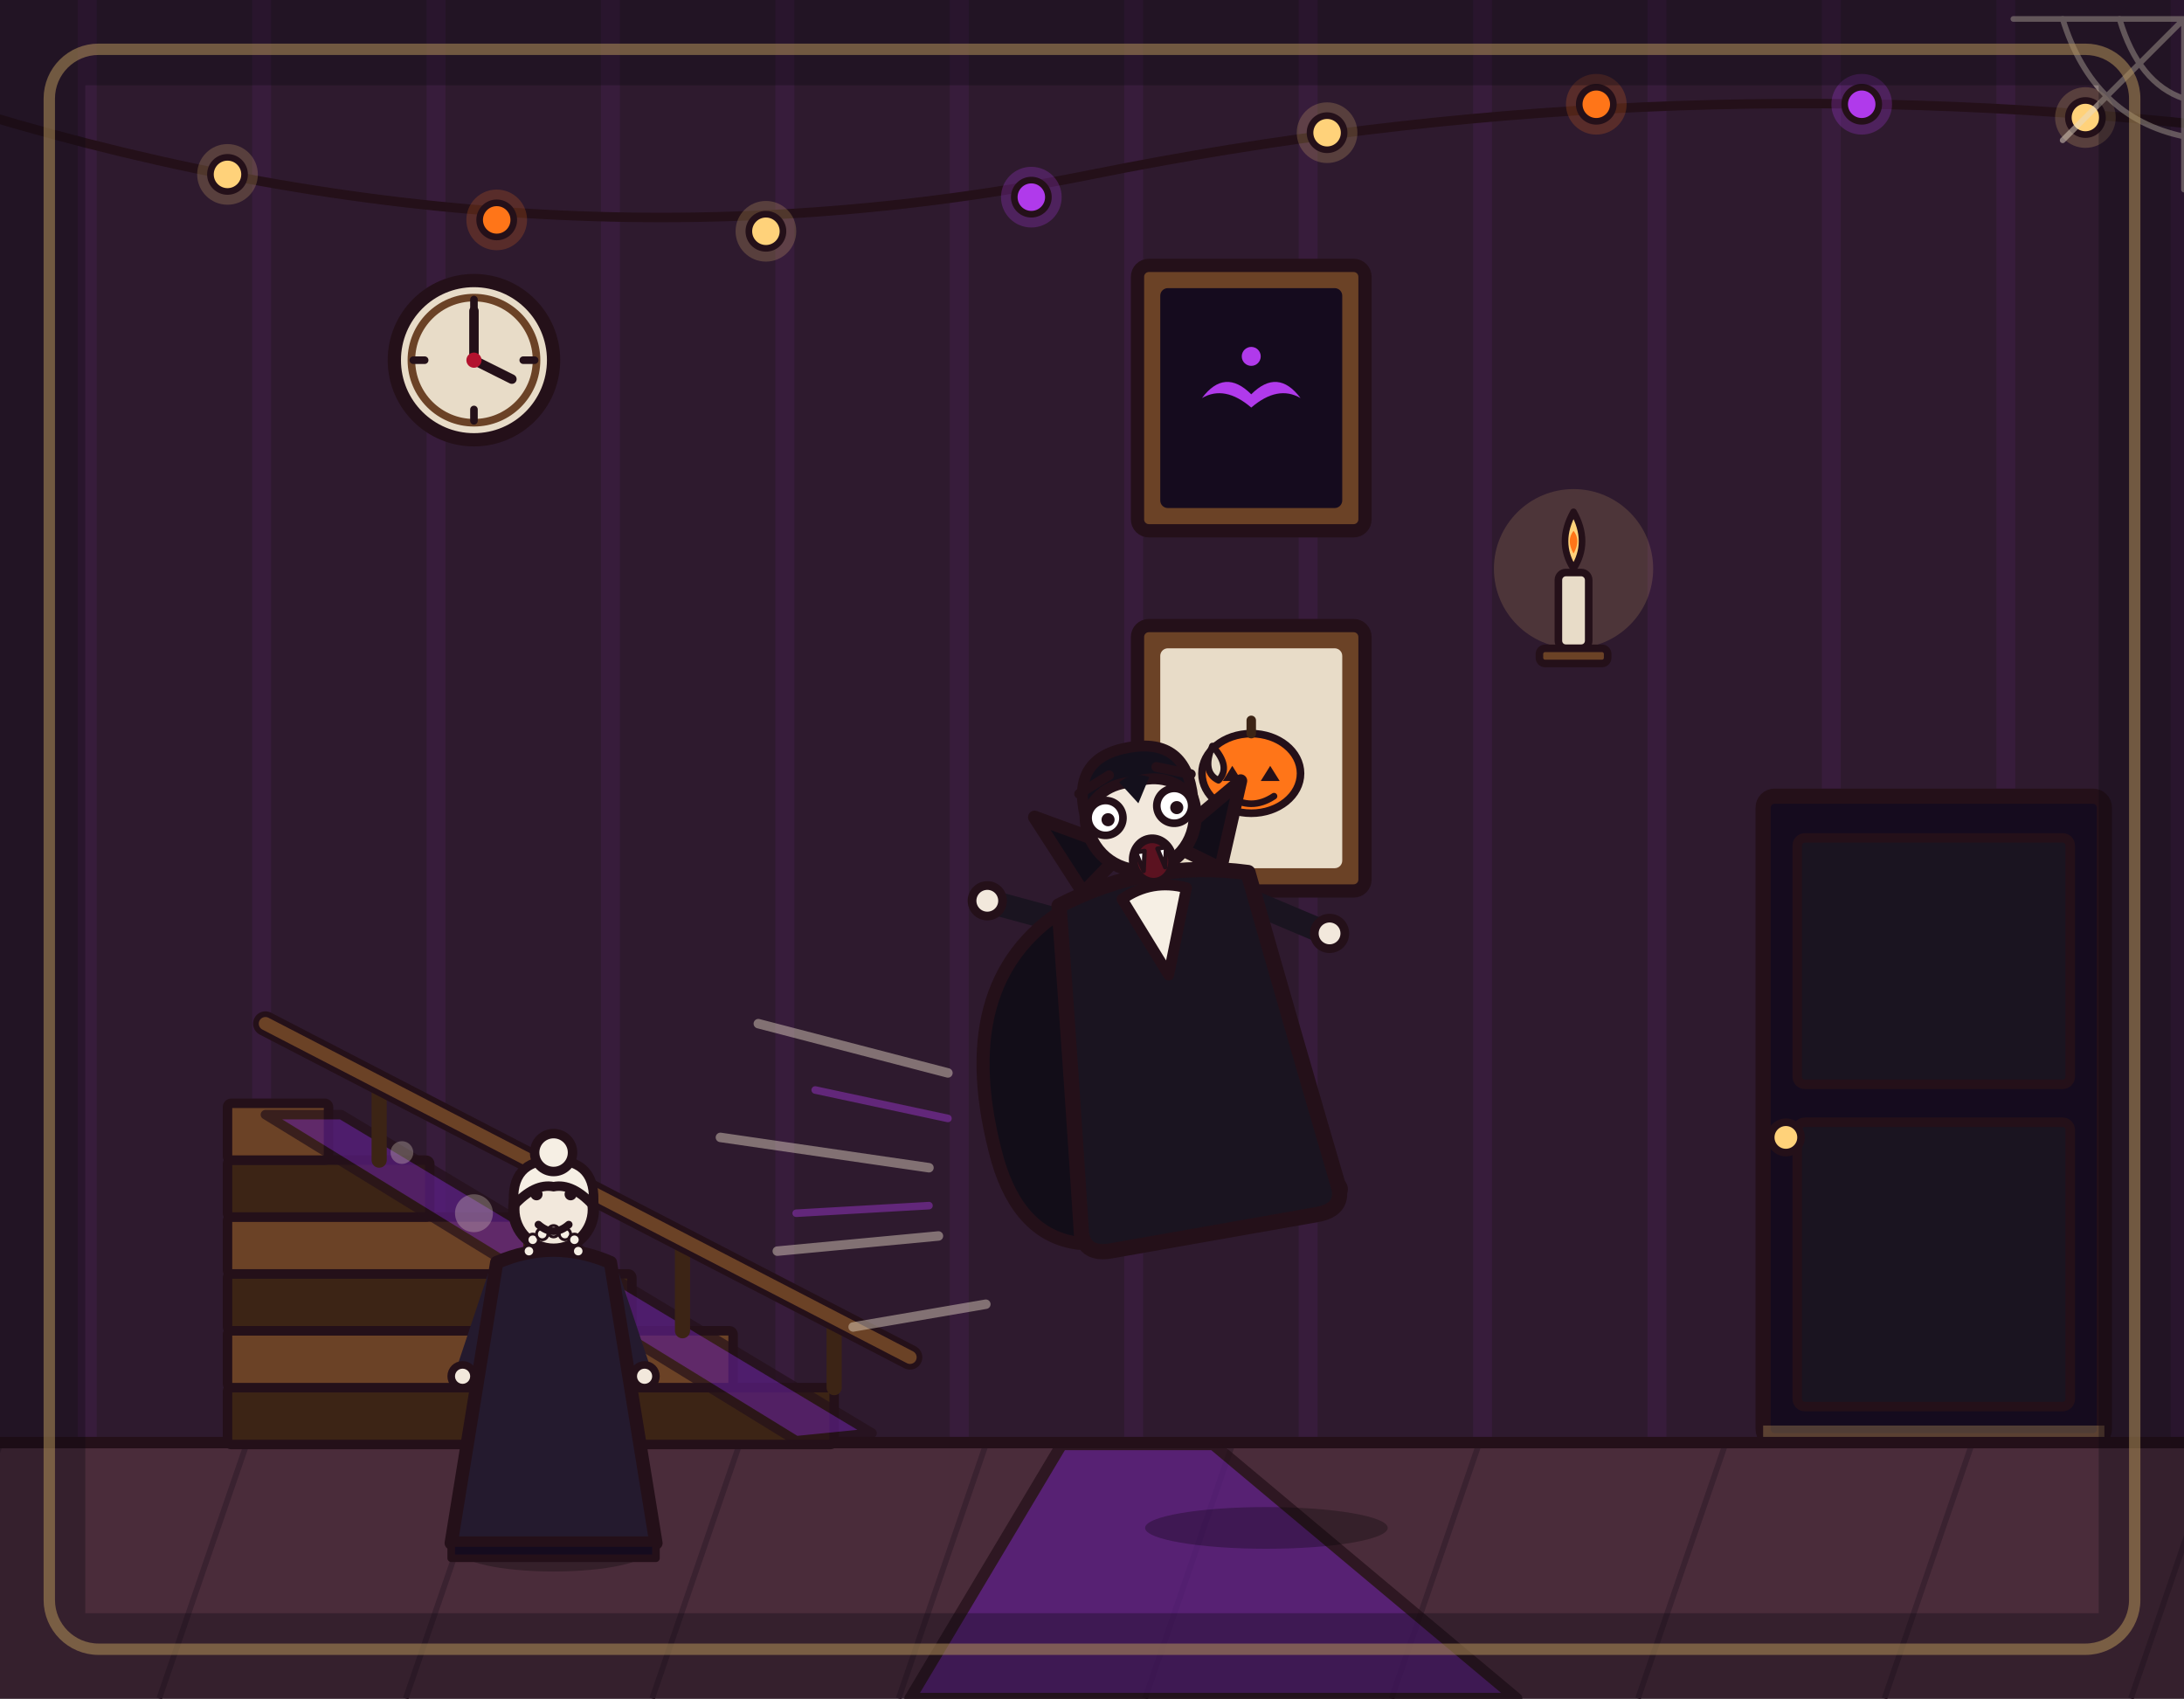
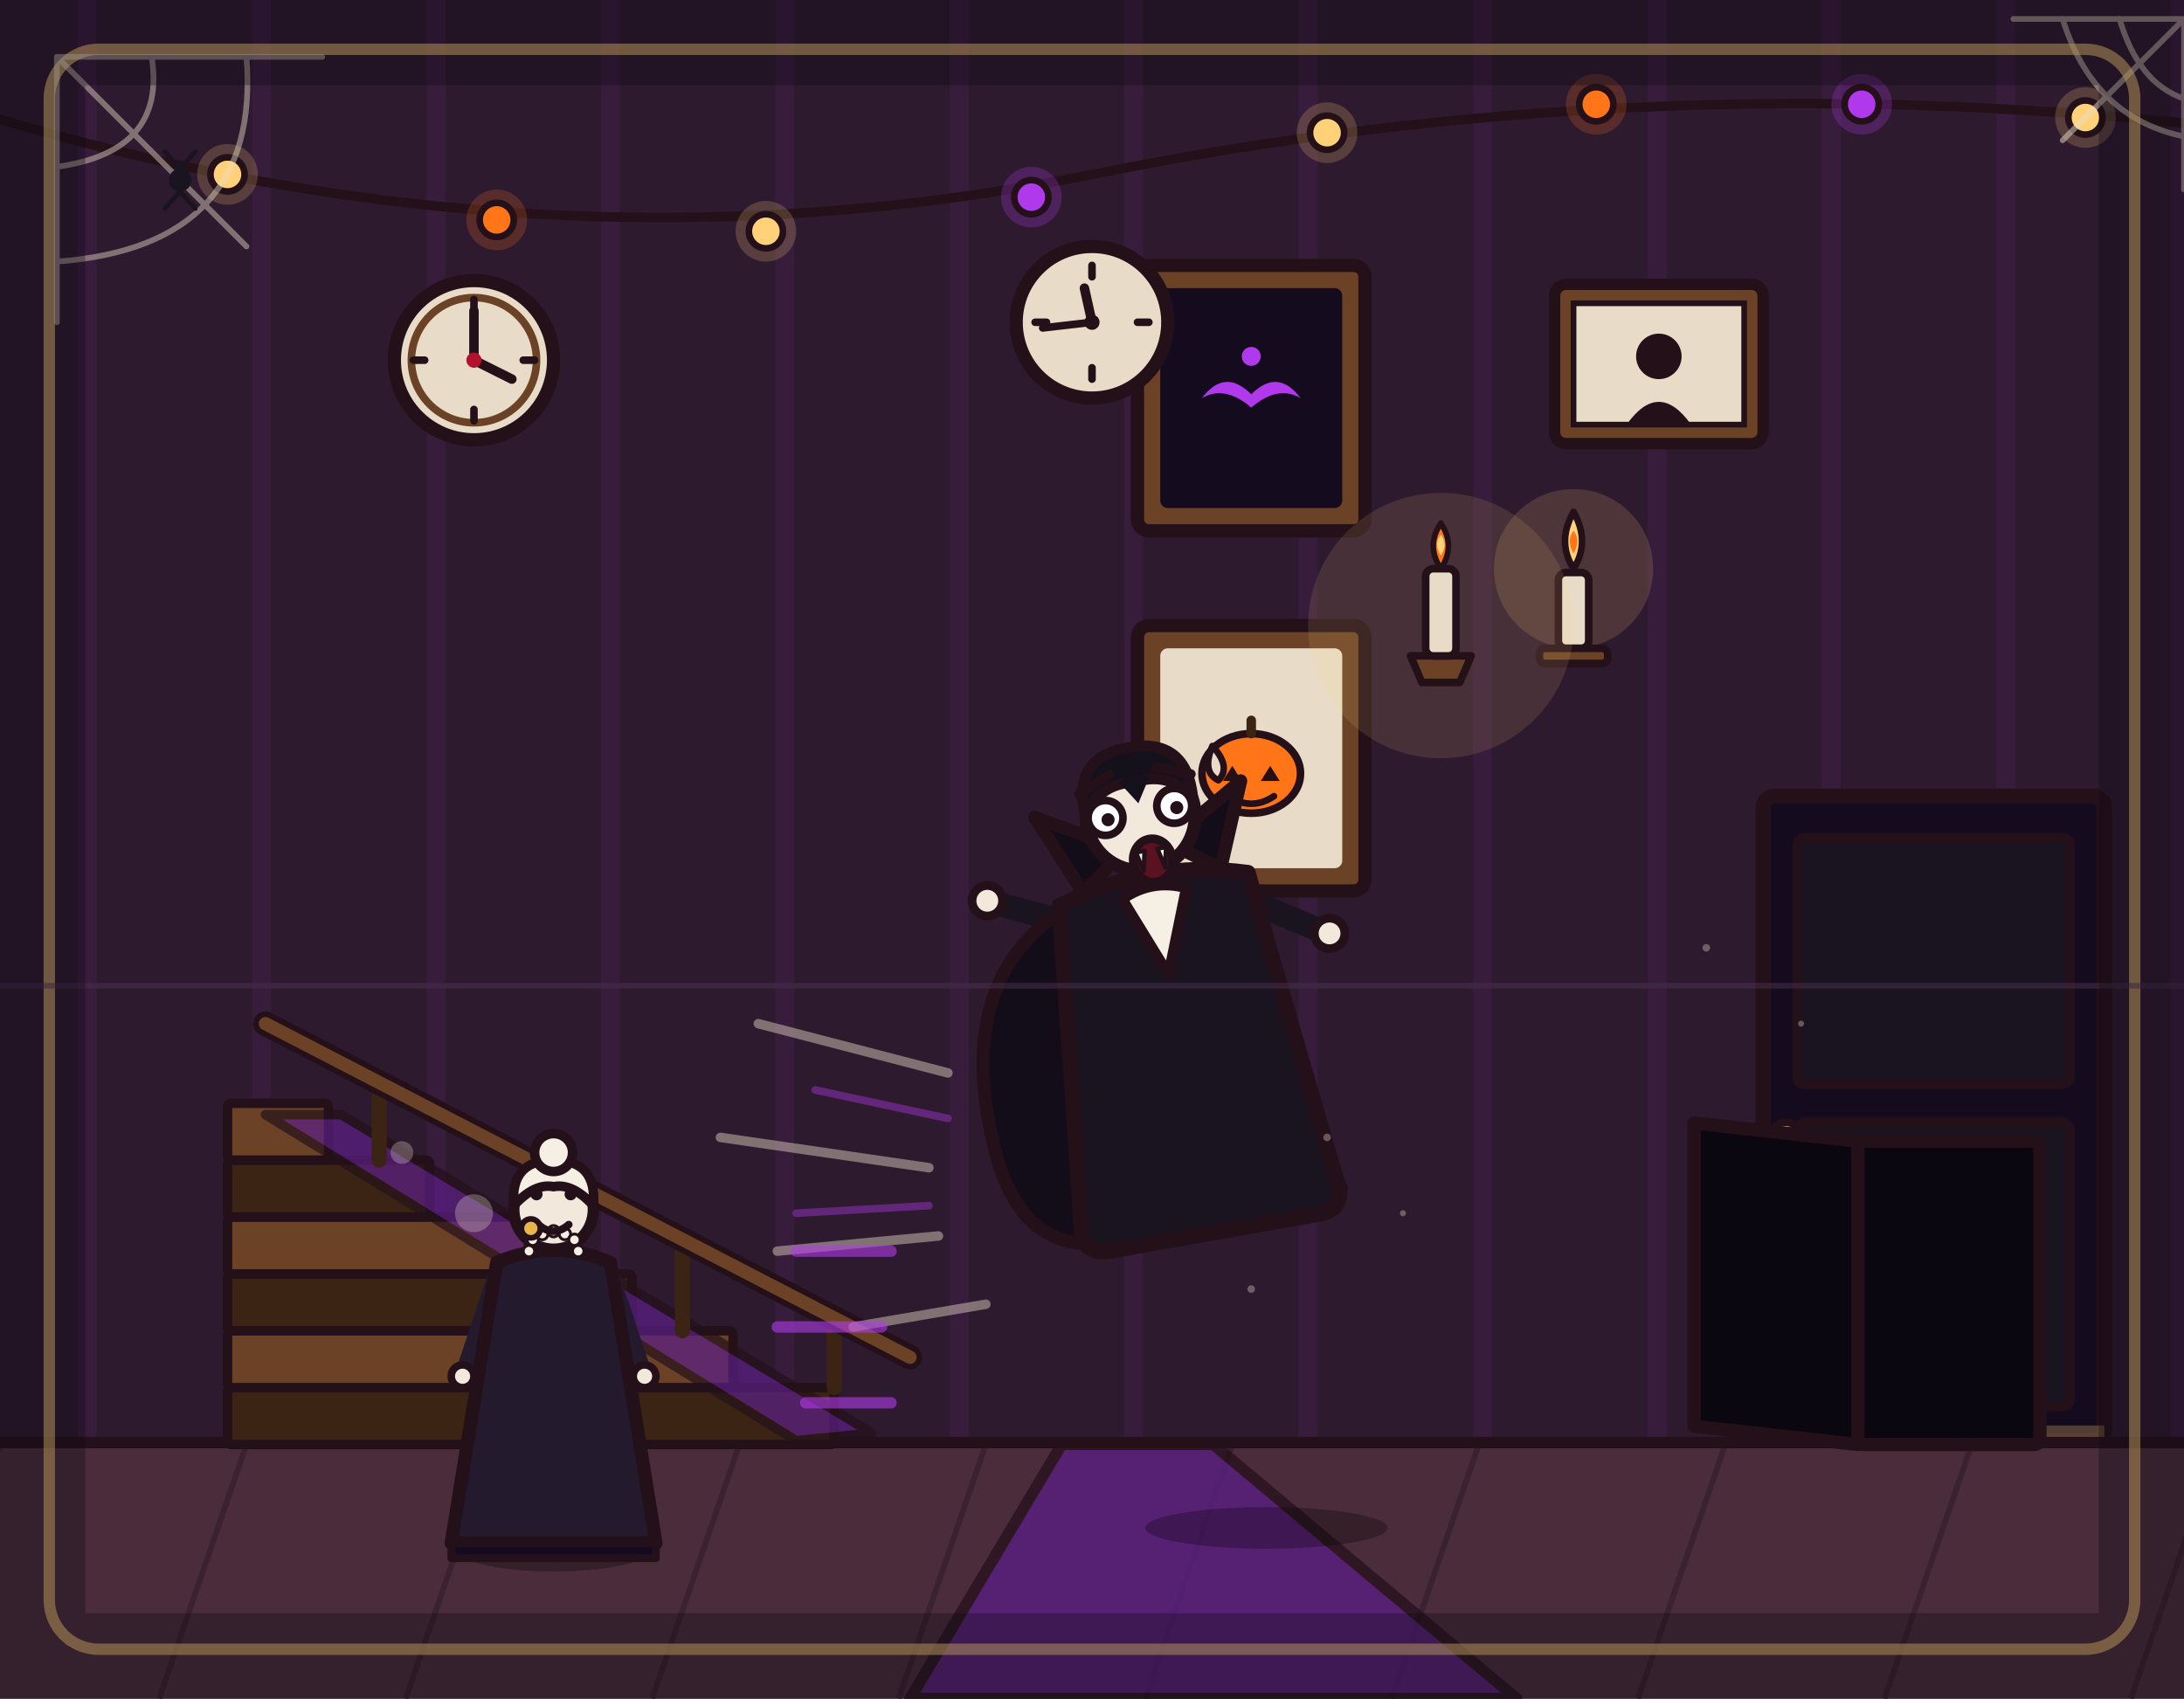
<svg xmlns="http://www.w3.org/2000/svg" viewBox="0 0 1152 896" width="1152" height="896">
  <rect x="0" y="0" width="1152" height="896" fill="#2e1a2e" />
  <path d="M46 0V762M138 0V762M230 0V762M322 0V762M414 0V762M506 0V762M598 0V762M690 0V762M782 0V762M874 0V762M966 0V762M1058 0V762M1150 0V762" stroke="#b03aeb" stroke-width="10" opacity=".07" fill="none" />
  <path d="M-10 60 Q288 150 576 92 Q864 34 1162 66" fill="none" stroke="#241019" stroke-width="5" stroke-linecap="round" />
  <circle cx="120" cy="92" r="16" fill="#ffd27a" opacity=".2" />
  <circle cx="120" cy="92" r="9" fill="#ffd27a" stroke="#241019" stroke-width="3.5" />
  <circle cx="262" cy="116" r="16" fill="#ff7518" opacity=".2" />
  <circle cx="262" cy="116" r="9" fill="#ff7518" stroke="#241019" stroke-width="3.5" />
  <circle cx="404" cy="122" r="16" fill="#ffd27a" opacity=".2" />
  <circle cx="404" cy="122" r="9" fill="#ffd27a" stroke="#241019" stroke-width="3.5" />
  <circle cx="544" cy="104" r="16" fill="#b03aeb" opacity=".25" />
  <circle cx="544" cy="104" r="9" fill="#b03aeb" stroke="#241019" stroke-width="3.5" />
  <circle cx="700" cy="70" r="16" fill="#ffd27a" opacity=".2" />
  <circle cx="700" cy="70" r="9" fill="#ffd27a" stroke="#241019" stroke-width="3.5" />
  <circle cx="842" cy="55" r="16" fill="#ff7518" opacity=".2" />
  <circle cx="842" cy="55" r="9" fill="#ff7518" stroke="#241019" stroke-width="3.5" />
  <circle cx="982" cy="55" r="16" fill="#b03aeb" opacity=".25" />
  <circle cx="982" cy="55" r="9" fill="#b03aeb" stroke="#241019" stroke-width="3.5" />
  <circle cx="1100" cy="62" r="16" fill="#ffd27a" opacity=".2" />
  <circle cx="1100" cy="62" r="9" fill="#ffd27a" stroke="#241019" stroke-width="3.5" />
  <g stroke="#e8dcc8" stroke-width="3" opacity=".5" fill="none" stroke-linecap="round">
    <path d="M1152 10 L1152 100 M1152 10 L1062 10 M1152 10 L1088 74" />
    <path d="M1118 10 Q1128 44 1152 52" />
    <path d="M1088 10 Q1104 62 1152 72" />
  </g>
  <g>
    <circle cx="250" cy="190" r="42" fill="#e8dcc8" stroke="#241019" stroke-width="7" />
    <circle cx="250" cy="190" r="33" fill="none" stroke="#6b4226" stroke-width="4" />
    <line x1="250" y1="158" x2="250" y2="164" stroke="#241019" stroke-width="4" stroke-linecap="round" />
    <line x1="250" y1="216" x2="250" y2="222" stroke="#241019" stroke-width="4" stroke-linecap="round" />
    <line x1="218" y1="190" x2="224" y2="190" stroke="#241019" stroke-width="4" stroke-linecap="round" />
    <line x1="276" y1="190" x2="282" y2="190" stroke="#241019" stroke-width="4" stroke-linecap="round" />
    <line x1="250" y1="190" x2="250" y2="164" stroke="#241019" stroke-width="5" stroke-linecap="round" />
    <line x1="250" y1="190" x2="270" y2="200" stroke="#241019" stroke-width="5" stroke-linecap="round" />
    <circle cx="250" cy="190" r="4" fill="#b3122e" />
  </g>
  <g>
    <rect x="600" y="140" width="120" height="140" rx="6" fill="#6b4226" stroke="#241019" stroke-width="7" stroke-linejoin="round" />
    <rect x="612" y="152" width="96" height="116" rx="4" fill="#150b1e" />
    <path d="M634 210 Q646 194 660 208 Q674 194 686 210 Q674 203 660 215 Q646 203 634 210 Z" fill="#b03aeb" />
    <circle cx="660" cy="188" r="5" fill="#b03aeb" />
    <rect x="600" y="330" width="120" height="140" rx="6" fill="#6b4226" stroke="#241019" stroke-width="7" stroke-linejoin="round" />
    <rect x="612" y="342" width="96" height="116" rx="4" fill="#e8dcc8" />
    <ellipse cx="660" cy="408" rx="26" ry="21" fill="#ff7518" stroke="#241019" stroke-width="4" />
    <path d="M660 387 L660 380" stroke="#3c2415" stroke-width="5" stroke-linecap="round" />
    <path d="M650 404 L655 412 L645 412 Z" fill="#241019" />
    <path d="M670 404 L665 412 L675 412 Z" fill="#241019" />
    <path d="M648 420 Q660 428 672 420" fill="none" stroke="#241019" stroke-width="3.5" stroke-linecap="round" />
  </g>
  <g>
    <circle cx="830" cy="300" r="42" fill="#ffd27a" opacity=".15" />
    <rect x="822" y="302" width="16" height="40" rx="4" fill="#e8dcc8" stroke="#241019" stroke-width="4" />
    <path d="M830 300 Q839 286 830 270 Q821 286 830 300 Z" fill="#ffd27a" stroke="#241019" stroke-width="3.5" stroke-linejoin="round" />
    <path d="M830 292 Q834 285 830 280 Q826 285 830 292 Z" fill="#ff7518" />
    <rect x="812" y="342" width="36" height="8" rx="3" fill="#6b4226" stroke="#241019" stroke-width="4" />
  </g>
  <g>
    <polygon points="930,760 1110,760 1180,896 860,896" fill="#ffd27a" opacity=".05" />
    <rect x="930" y="420" width="180" height="340" rx="6" fill="#150b1e" stroke="#241019" stroke-width="8" stroke-linejoin="round" />
    <rect x="948" y="442" width="144" height="130" rx="4" fill="#1a1420" stroke="#241019" stroke-width="5" />
    <rect x="948" y="592" width="144" height="150" rx="4" fill="#1a1420" stroke="#241019" stroke-width="5" />
    <circle cx="942" cy="600" r="8" fill="#ffd27a" stroke="#241019" stroke-width="4" />
    <rect x="930" y="752" width="180" height="8" fill="#ffd27a" opacity=".25" />
  </g>
  <rect x="0" y="760" width="1152" height="136" fill="#4a2c3a" />
  <path d="M0 762 L-46 896M130 762 L84 896M260 762 L214 896M390 762 L344 896M520 762 L474 896M650 762 L604 896M780 762 L734 896M910 762 L864 896M1040 762 L994 896M1170 762 L1124 896" stroke="#3a2230" stroke-width="3" fill="none" />
  <line x1="0" y1="761" x2="1152" y2="761" stroke="#241019" stroke-width="6" stroke-linecap="round" />
  <path d="M480 896 L560 762 L640 762 L800 896 Z" fill="#5b1e86" stroke="#241019" stroke-width="6" stroke-linejoin="round" opacity="0.75" />
  <rect x="120" y="732" width="320" height="30" rx="2" fill="#3c2415" stroke="#241019" stroke-width="5" stroke-linejoin="round" />
  <rect x="120" y="702" width="266.7" height="30" rx="2" fill="#6b4226" stroke="#241019" stroke-width="5" stroke-linejoin="round" />
  <rect x="120" y="672" width="213.3" height="30" rx="2" fill="#3c2415" stroke="#241019" stroke-width="5" stroke-linejoin="round" />
  <rect x="120" y="642" width="160" height="30" rx="2" fill="#6b4226" stroke="#241019" stroke-width="5" stroke-linejoin="round" />
  <rect x="120" y="612" width="106.7" height="30" rx="2" fill="#3c2415" stroke="#241019" stroke-width="5" stroke-linejoin="round" />
  <rect x="120" y="582" width="53.3" height="30" rx="2" fill="#6b4226" stroke="#241019" stroke-width="5" stroke-linejoin="round" />
  <path d="M140 588 L180 588 L460 756 L420 760 Z" fill="#5b1e86" stroke="#241019" stroke-width="5" stroke-linejoin="round" opacity=".7" />
  <line x1="200" y1="571" x2="200" y2="612" stroke="#3c2415" stroke-width="8" stroke-linecap="round" />
  <line x1="280" y1="612" x2="280" y2="672" stroke="#3c2415" stroke-width="8" stroke-linecap="round" />
  <line x1="360" y1="654" x2="360" y2="702" stroke="#3c2415" stroke-width="8" stroke-linecap="round" />
  <line x1="440" y1="695" x2="440" y2="732" stroke="#3c2415" stroke-width="8" stroke-linecap="round" />
  <path d="M140 540 L480 716" fill="none" stroke="#241019" stroke-width="13" stroke-linecap="round" />
  <path d="M140 540 L480 716" fill="none" stroke="#6b4226" stroke-width="7" stroke-linecap="round" />
  <circle cx="250" cy="640" r="10" fill="#e8dcc8" opacity=".3" />
  <circle cx="292" cy="662" r="7" fill="#e8dcc8" opacity=".3" />
  <circle cx="212" cy="608" r="6" fill="#e8dcc8" opacity=".3" />
  <ellipse cx="668" cy="806" rx="64" ry="11" fill="#000000" opacity=".28" />
  <g stroke="#e8dcc8" stroke-width="5" opacity=".45" fill="none" stroke-linecap="round">
    <path d="M400 540 L500 566" />
    <path d="M380 600 L490 616" />
    <path d="M410 660 L495 652" />
    <path d="M450 700 L520 688" />
  </g>
  <g stroke="#b03aeb" stroke-width="4" opacity=".4" fill="none" stroke-linecap="round">
    <path d="M430 575 L500 590" />
    <path d="M420 640 L490 636" />
  </g>
  <g transform="translate(292 814)">
    <ellipse cx="0" cy="4" rx="50" ry="11" fill="#000000" opacity=".28" />
    <path d="M-30 -140 L-46 -92" fill="none" stroke="#241a2e" stroke-width="10" stroke-linecap="round" />
    <circle cx="-48" cy="-88" r="6" fill="#f2e8dc" stroke="#241019" stroke-width="4" stroke-linejoin="round" />
    <path d="M30 -140 L46 -92" fill="none" stroke="#241a2e" stroke-width="10" stroke-linecap="round" />
    <circle cx="48" cy="-88" r="6" fill="#f2e8dc" stroke="#241019" stroke-width="4" stroke-linejoin="round" />
    <path d="M-30 -148 L-54 0 L54 0 L30 -148 Q0 -161 -30 -148 Z" fill="#241a2e" stroke="#241019" stroke-width="7" stroke-linejoin="round" />
    <path d="M-54 0 L-54 8 L54 8 L54 0 Z" fill="#150b1e" stroke="#241019" stroke-width="4" stroke-linejoin="round" />
    <circle cx="0" cy="-176" r="21" fill="#f2e8dc" stroke="#241019" stroke-width="6" stroke-linejoin="round" />
    <path d="M-21 -178 Q-23 -202 0 -202 Q23 -202 21 -178 Q10 -190 0 -188 Q-10 -190 -21 -178 Z" fill="#f6efe4" stroke="#241019" stroke-width="5" stroke-linejoin="round" />
    <circle cx="0" cy="-206" r="10" fill="#f6efe4" stroke="#241019" stroke-width="5" stroke-linejoin="round" />
    <circle cx="-13" cy="-154" r="3" fill="#f6efe4" stroke="#241019" stroke-width="1.5" />
    <circle cx="-11" cy="-160" r="3" fill="#f6efe4" stroke="#241019" stroke-width="1.5" />
    <circle cx="-6" cy="-163" r="3" fill="#f6efe4" stroke="#241019" stroke-width="1.5" />
    <circle cx="0" cy="-164.5" r="3" fill="#f6efe4" stroke="#241019" stroke-width="1.5" />
    <circle cx="6" cy="-163" r="3" fill="#f6efe4" stroke="#241019" stroke-width="1.5" />
    <circle cx="11" cy="-160" r="3" fill="#f6efe4" stroke="#241019" stroke-width="1.5" />
    <circle cx="13" cy="-154" r="3" fill="#f6efe4" stroke="#241019" stroke-width="1.5" />
    <circle cx="-9" cy="-184" r="3.2" fill="#241019" />
    <circle cx="9" cy="-184" r="3.2" fill="#241019" />
    <path d="M-8 -168 Q0 -161 8 -168" fill="none" stroke="#241019" stroke-width="4" stroke-linecap="round" />
  </g>
  <g transform="translate(640 648) rotate(-10) scale(1.15)">
    <path d="M-8 -62 L30 -48 L46 -12" fill="none" stroke="#241a2e" stroke-width="15" stroke-linecap="round" stroke-linejoin="round" />
    <path d="M10 -62 L-24 -46 L-42 -18" fill="none" stroke="#241a2e" stroke-width="15" stroke-linecap="round" stroke-linejoin="round" />
    <ellipse cx="48" cy="-8" rx="14" ry="7" fill="#14101c" stroke="#241019" stroke-width="4" stroke-linejoin="round" />
    <ellipse cx="-44" cy="-14" rx="14" ry="7" fill="#14101c" stroke="#241019" stroke-width="4" stroke-linejoin="round" />
    <path d="M-38 -148 L-72 -164" fill="none" stroke="#1a1420" stroke-width="11" stroke-linecap="round" />
    <circle cx="-76" cy="-166" r="7" fill="#f2e8dc" stroke="#241019" stroke-width="4" stroke-linejoin="round" />
    <path d="M38 -148 L72 -126" fill="none" stroke="#1a1420" stroke-width="11" stroke-linecap="round" />
    <circle cx="76" cy="-124" r="7" fill="#f2e8dc" stroke="#241019" stroke-width="4" stroke-linejoin="round" />
    <path d="M-42 -156 Q-100 -132 -92 -48 Q-88 -12 -62 -4 L-46 -2 Q-54 -80 -44 -156 Z" fill="#120d18" stroke="#241019" stroke-width="6" stroke-linejoin="round" />
    <path d="M-44 -158 Q-52 -80 -60 -8 Q-60 2 -48 2 L48 2 Q60 2 60 -8 Q52 -80 44 -158 Q0 -172 -44 -158 Z" fill="#1a1420" stroke="#241019" stroke-width="7" stroke-linejoin="round" />
    <path d="M-32 -162 L-48 -200 L-10 -178 Z" fill="#120d18" stroke="#241019" stroke-width="6" stroke-linejoin="round" />
    <path d="M32 -162 L48 -200 L10 -178 Z" fill="#120d18" stroke="#241019" stroke-width="6" stroke-linejoin="round" />
    <path d="M-15 -156 L0 -118 L15 -156 Q0 -163 -15 -156 Z" fill="#f6efe4" stroke="#241019" stroke-width="5" stroke-linejoin="round" />
    <circle cx="0" cy="-192" r="25" fill="#f2e8dc" stroke="#241019" stroke-width="6" stroke-linejoin="round" />
    <path d="M-25 -196 Q-27 -224 0 -224 Q27 -224 25 -196 Q17 -210 0 -208 Q-17 -210 -25 -196 Z" fill="#14101c" stroke="#241019" stroke-width="5" stroke-linejoin="round" />
    <path d="M-7 -209 L0 -198 L7 -209 Q0 -213 -7 -209 Z" fill="#14101c" />
    <path d="M-26 -207 L-11 -213 M26 -207 L11 -213" fill="none" stroke="#241019" stroke-width="4.5" stroke-linecap="round" />
    <circle cx="-16" cy="-194" r="8" fill="#ffffff" stroke="#241019" stroke-width="3.5" stroke-linejoin="round" />
    <circle cx="16" cy="-194" r="8" fill="#ffffff" stroke="#241019" stroke-width="3.5" stroke-linejoin="round" />
    <circle cx="-15" cy="-193" r="3" fill="#241019" />
    <circle cx="17" cy="-193" r="3" fill="#241019" />
    <ellipse cx="2" cy="-171" rx="9" ry="10" fill="#5b1220" stroke="#241019" stroke-width="4" stroke-linejoin="round" />
    <path d="M-5 -176 L-1 -176 L-3 -167 Z" fill="#ffffff" stroke="#241019" stroke-width="2" stroke-linejoin="round" />
    <path d="M5 -176 L9 -176 L7 -167 Z" fill="#ffffff" stroke="#241019" stroke-width="2" stroke-linejoin="round" />
    <path d="M38 -218 Q31 -207 38 -202 Q45 -207 38 -218 Z" fill="#e8dcc8" stroke="#241019" stroke-width="3" stroke-linejoin="round" />
  </g>
  <rect x="26" y="26" width="1100" height="844" rx="26" fill="none" stroke="#ffd27a" stroke-width="6" opacity="0.55" />
+   <line x1="0" y1="520" x2="1152" y2="520" stroke="#4a3050" stroke-width="3" opacity=".5" fill="none" />
+   <g>
+     <rect x="820" y="150" width="110" height="84" rx="6" fill="#6b4226" stroke="#241019" stroke-width="6" stroke-linejoin="round" />
+     <rect x="830" y="160" width="90" height="64" fill="#e8dcc8" stroke="#241019" stroke-width="3" />
+     <circle cx="875" cy="188" r="12" fill="#241019" />
+     <path d="M858 224 Q875 200 892 224 Z" fill="#241019" />
+   </g>
+   <g>
+     <circle cx="576" cy="170" r="40" fill="#e8dcc8" stroke="#241019" stroke-width="7" />
+     <line x1="576" y1="140" x2="576" y2="146" stroke="#241019" stroke-width="4" stroke-linecap="round" />
+     <line x1="606" y1="170" x2="600" y2="170" stroke="#241019" stroke-width="4" stroke-linecap="round" />
+     <line x1="576" y1="200" x2="576" y2="194" stroke="#241019" stroke-width="4" stroke-linecap="round" />
+     <line x1="546" y1="170" x2="552" y2="170" stroke="#241019" stroke-width="4" stroke-linecap="round" />
+     <line x1="576" y1="170" x2="572" y2="152" stroke="#241019" stroke-width="5" stroke-linecap="round" />
+     <line x1="576" y1="170" x2="550" y2="173" stroke="#241019" stroke-width="4" stroke-linecap="round" />
+     <circle cx="576" cy="170" r="4" fill="#241019" />
+   </g>
+   <circle cx="760" cy="330" r="70" fill="#ffd27a" opacity=".12" />
+   <path d="M744 346 L776 346 L770 360 L750 360 Z" fill="#6b4226" stroke="#241019" stroke-width="4" stroke-linejoin="round" />
+   <rect x="752" y="300" width="16" height="46" rx="4" fill="#e8dcc8" stroke="#241019" stroke-width="4" />
+   <path d="M760 300 Q752 288 760 276 Q768 288 760 300 Z" fill="#ff7518" stroke="#241019" stroke-width="3" stroke-linejoin="round" />
+   <path d="M760 293 Q756 287 760 282 Q764 287 760 293 Z" fill="#ffd27a" />
+   <g stroke="#e8dcc8" stroke-width="3" opacity=".45" fill="none" stroke-linecap="round">
+     <path d="M30 30 L170 30M30 30 L30 170M30 30 L130 130" />
+     <path d="M80 30 Q88 80 30 88" />
+     <path d="M130 30 Q138 130 30 138" />
+   </g>
+   <circle cx="95" cy="95" r="6" fill="#1a1420" />
+   <path d="M95 89 L87 80M95 89 L103 80M95 101 L87 110M95 101 L103 110" stroke="#1a1420" stroke-width="2.5" fill="none" stroke-linecap="round" />
+   <path d="M420 660 L470 660M410 700 L465 700M425 740 L470 740" stroke="#b03aeb" stroke-width="6" stroke-linecap="round" opacity=".6" fill="none" />
+   <path d="M980 762 L893.6 752.4 L893.6 592.4 L980 602 Z" fill="#0b0710" stroke="#241019" stroke-width="7" stroke-linejoin="round" />
+   <rect x="980" y="602" width="96" height="160" rx="3" fill="#0b0710" stroke="#241019" stroke-width="7" stroke-linejoin="round" />
+   <g fill="#e8dcc8" opacity=".35">
+     <circle cx="700" cy="600" r="2" />
+     <circle cx="740" cy="640" r="1.6" />
+     <circle cx="660" cy="680" r="2" />
+     <circle cx="900" cy="500" r="2" />
+     <circle cx="950" cy="540" r="1.6" />
+   </g>
+   <circle cx="280" cy="648" r="5" fill="#e8b64c" stroke="#241019" stroke-width="3" />
  <rect x="0" y="0" width="1152" height="896" fill="none" stroke="#0b0710" stroke-width="90" opacity="0.32" />
</svg>
